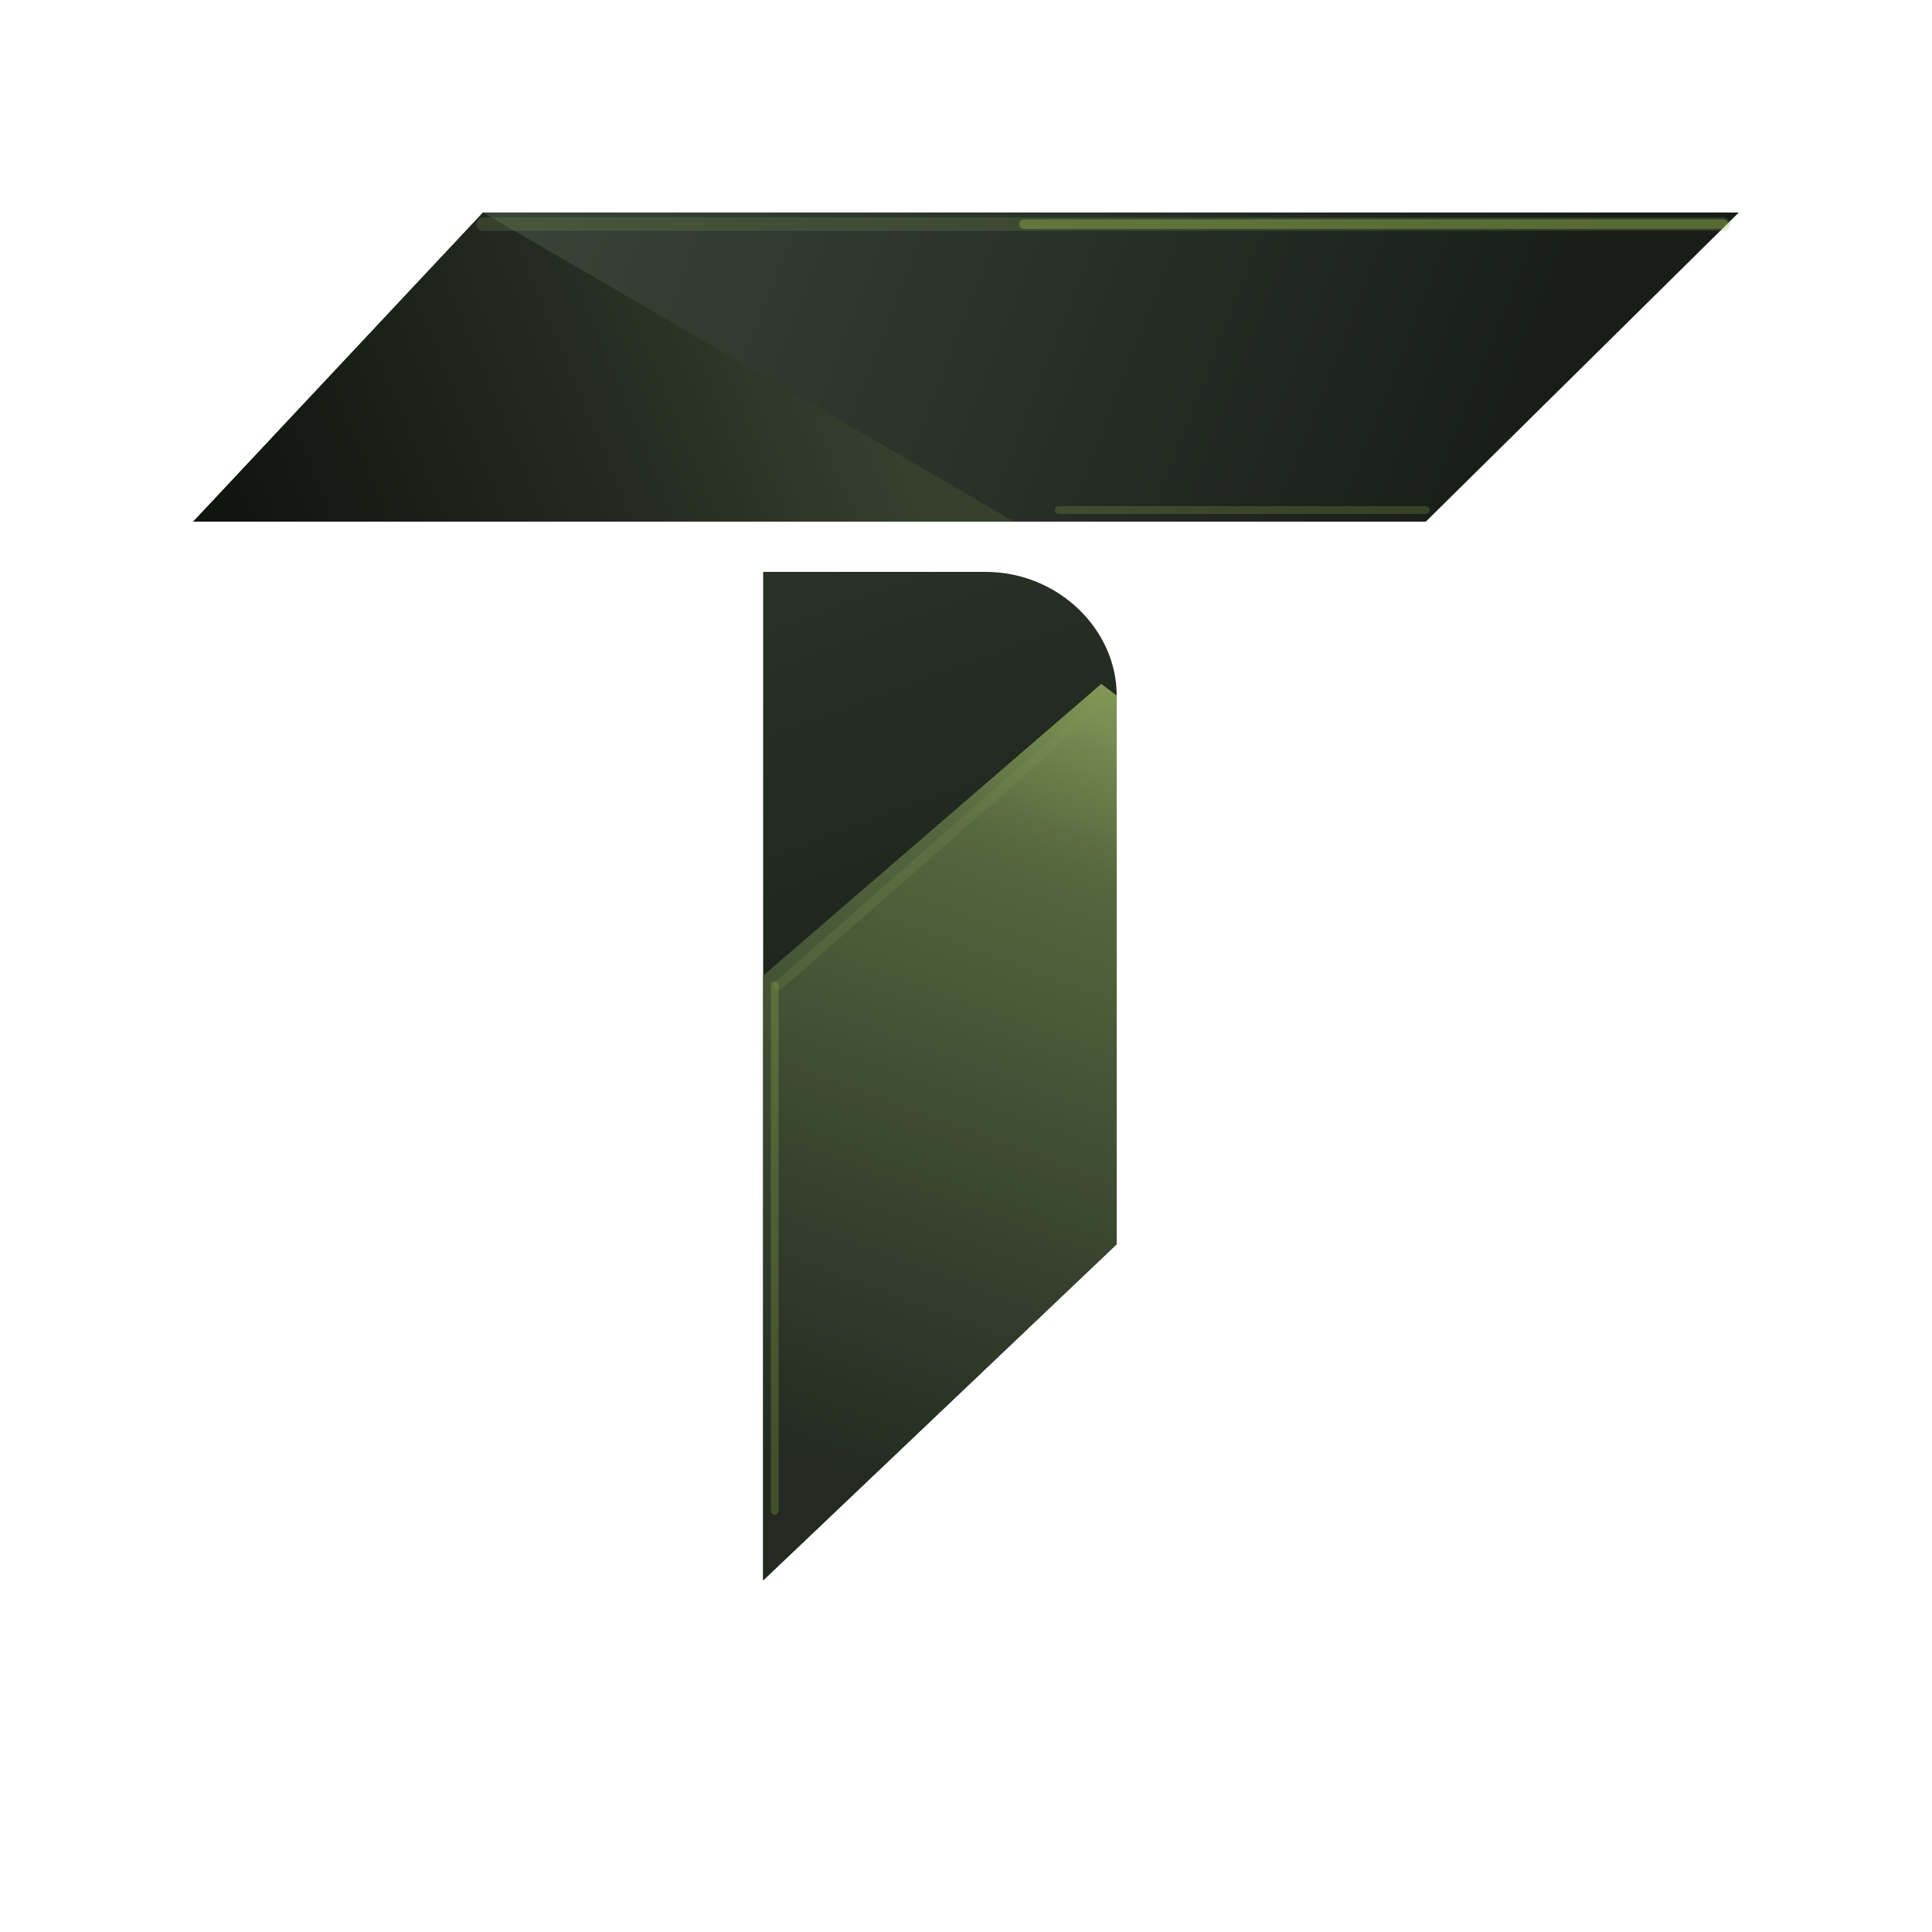
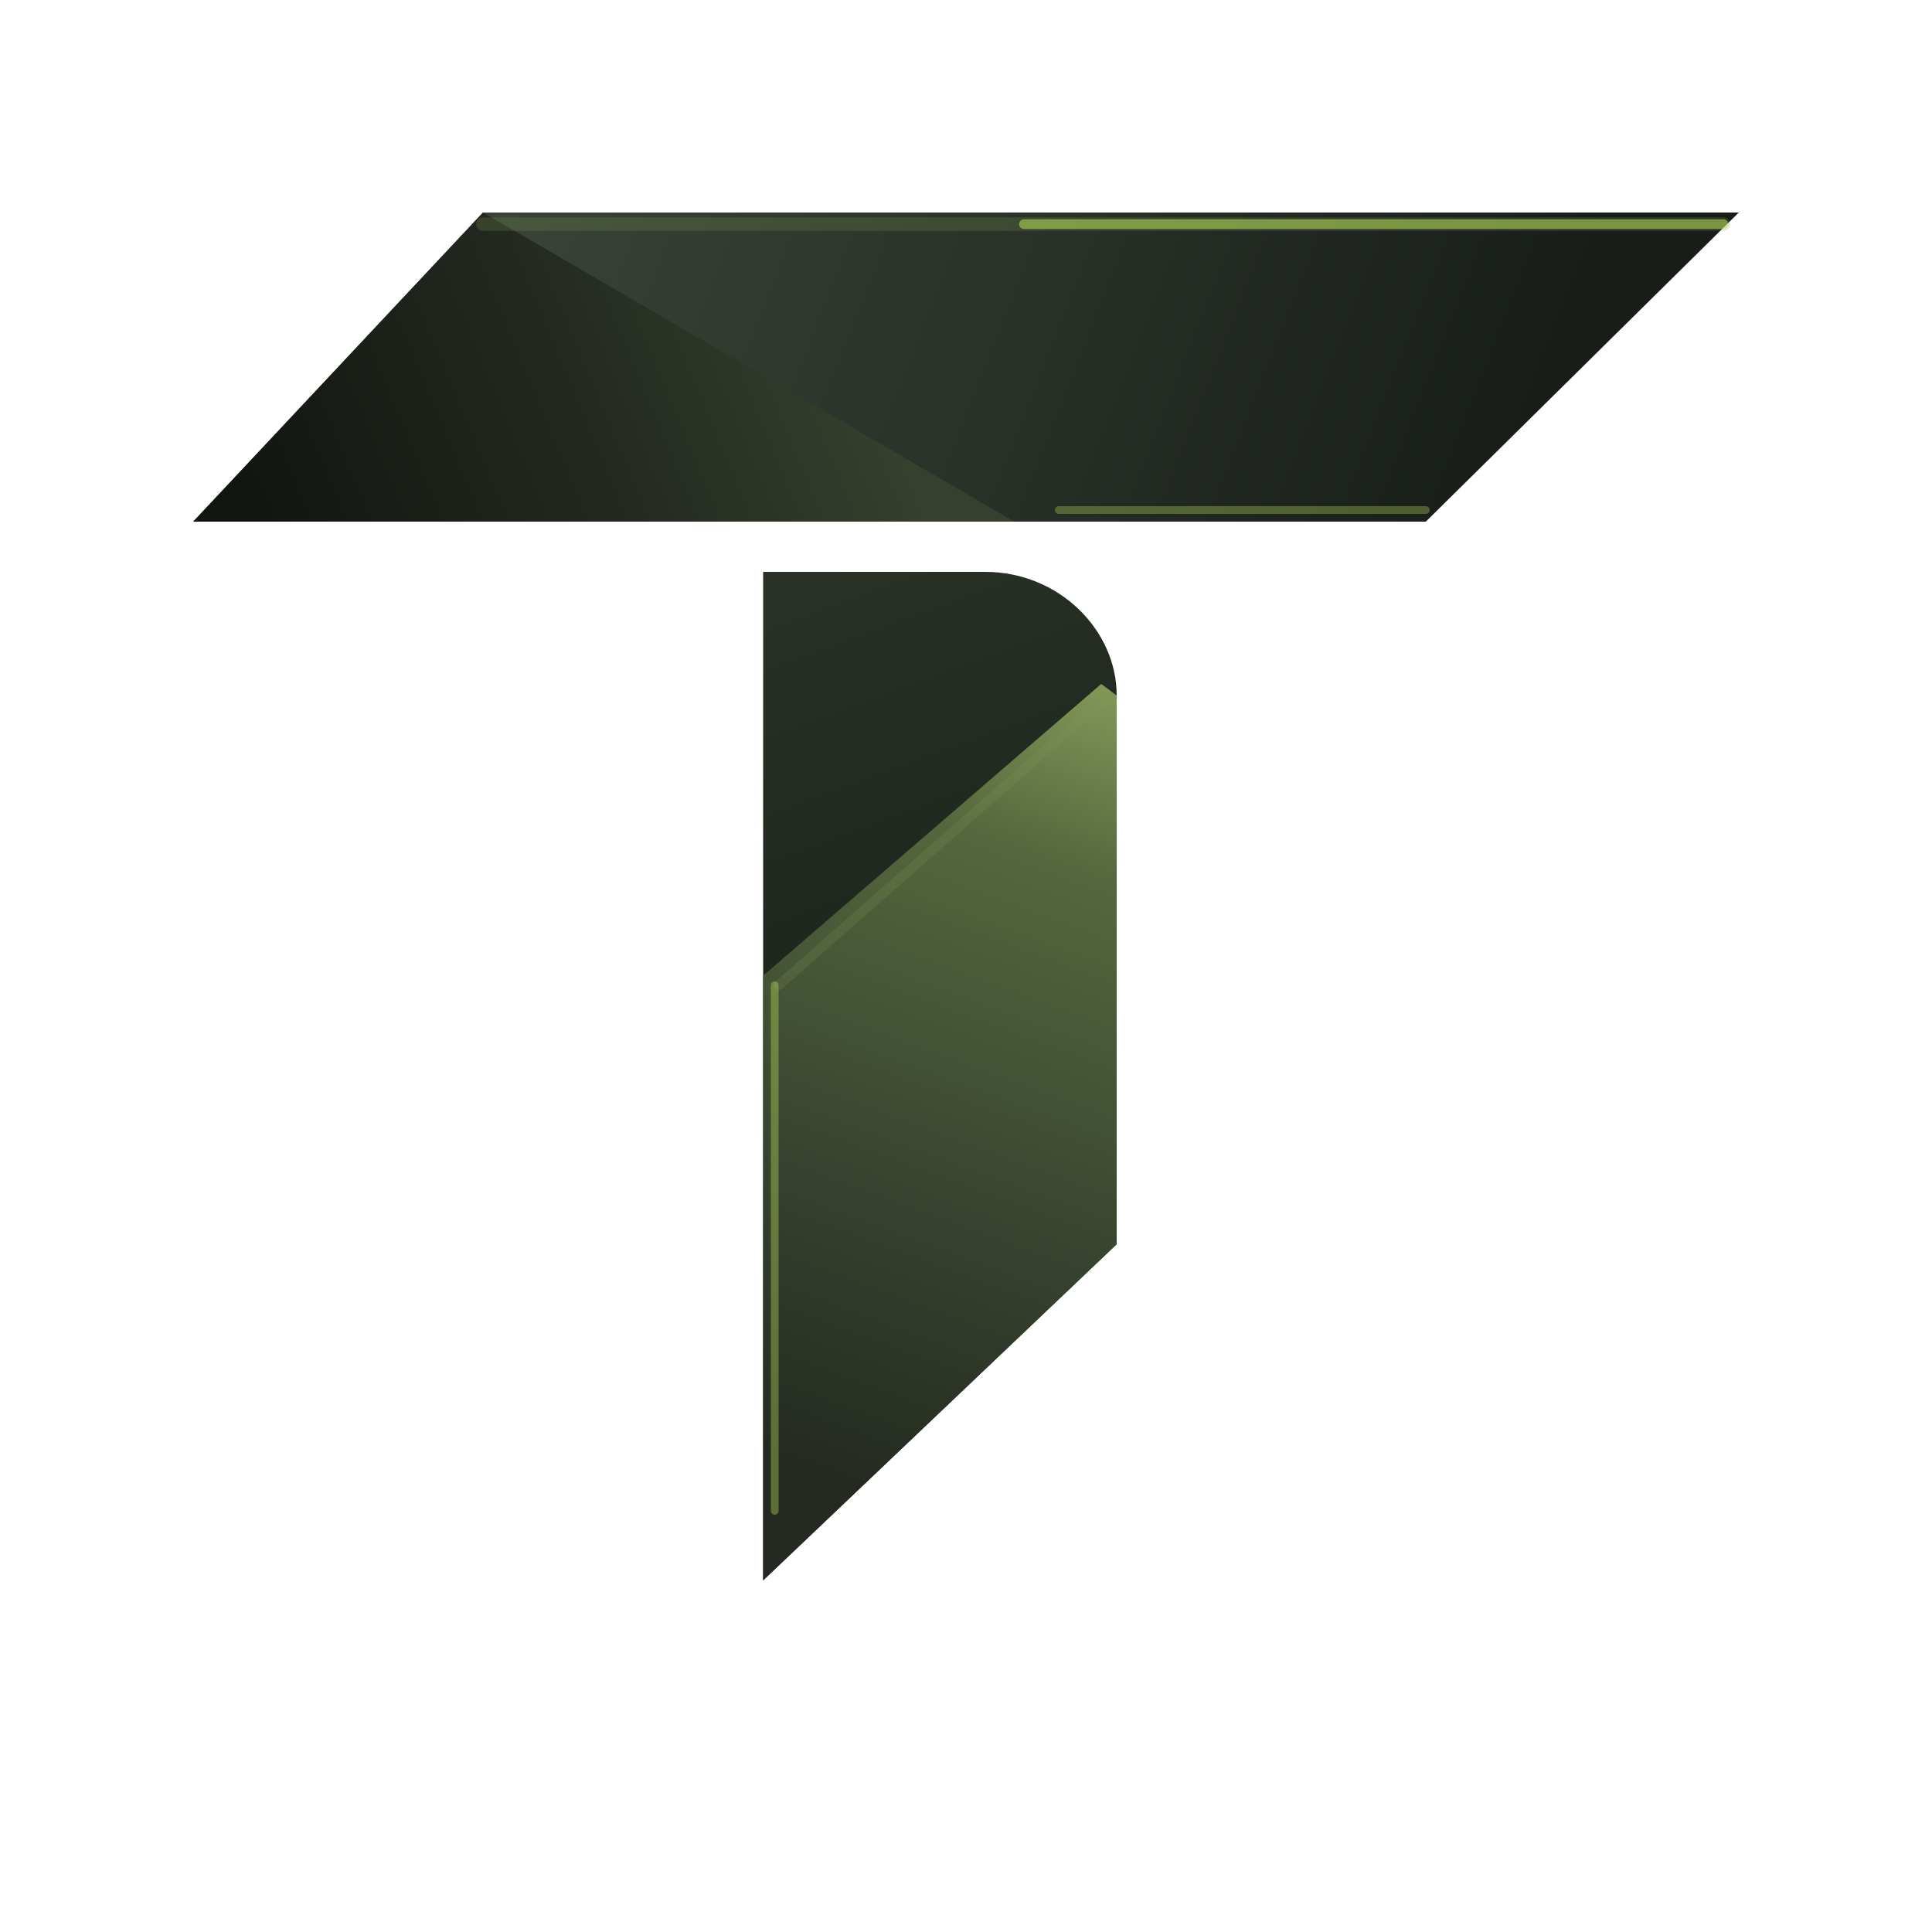
<svg xmlns="http://www.w3.org/2000/svg" viewBox="0 0 1000 1000">
  <defs>
    <linearGradient id="top" x1="250" y1="100" x2="760" y2="300" gradientUnits="userSpaceOnUse">
      <stop offset="0" stop-color="#3A4437" />
      <stop offset=".52" stop-color="#293128" />
      <stop offset="1" stop-color="#181D18" />
    </linearGradient>
    <linearGradient id="left" x1="120" y1="250" x2="420" y2="125" gradientUnits="userSpaceOnUse">
      <stop offset="0" stop-color="#111510" />
      <stop offset=".58" stop-color="#242A21" />
      <stop offset="1" stop-color="#35402D" />
    </linearGradient>
    <linearGradient id="stem" x1="400" y1="300" x2="570" y2="760" gradientUnits="userSpaceOnUse">
      <stop offset="0" stop-color="#2A3227" />
      <stop offset=".55" stop-color="#1A211A" />
      <stop offset="1" stop-color="#101510" />
    </linearGradient>
    <linearGradient id="fold" x1="570" y1="350" x2="420" y2="760" gradientUnits="userSpaceOnUse">
      <stop offset="0" stop-color="#839A59" />
      <stop offset=".22" stop-color="#56683E" />
      <stop offset=".7" stop-color="#35402D" />
      <stop offset="1" stop-color="#242A21" />
    </linearGradient>
  </defs>
  <path fill="url(#top)" d="M100 270 L250 110 L900 110 L738 270 Z" />
  <path fill="url(#left)" d="M100 270 L250 110 L525 270 Z" />
  <path fill="url(#stem)" d="M395 296 L510 296 C548 296 578 326 578 360 L578 644 L395 818 Z" />
  <path fill="url(#fold)" d="M570 354 L578 360 L578 644 L395 818 L395 505 Z" />
  <path d="M250 116 L892 116" fill="none" stroke="#839A59" stroke-opacity=".22" stroke-width="7" stroke-linecap="round" />
  <path d="M570 363 L403 510" fill="none" stroke="#839A59" stroke-opacity=".20" stroke-width="5" stroke-linecap="round" />
-   <path d="M530 116 L892 116" fill="none" stroke="#C1E85B" stroke-opacity=".28" stroke-width="5" stroke-linecap="round" />
-   <path d="M738 264 L548 264" fill="none" stroke="#C1E85B" stroke-opacity="0.168" stroke-width="4" stroke-linecap="round" />
-   <path d="M401 510 L401 782" fill="none" stroke="#C1E85B" stroke-opacity="0.196" stroke-width="4" stroke-linecap="round" />
+   <path d="M530 116 L892 116" fill="none" stroke="#C1E85B" stroke-opacity=".52" stroke-width="5" stroke-linecap="round" />
+   <path d="M738 264 L548 264" fill="none" stroke="#C1E85B" stroke-opacity="0.312" stroke-width="4" stroke-linecap="round" />
+   <path d="M401 510 L401 782" fill="none" stroke="#C1E85B" stroke-opacity="0.364" stroke-width="4" stroke-linecap="round" />
</svg>
